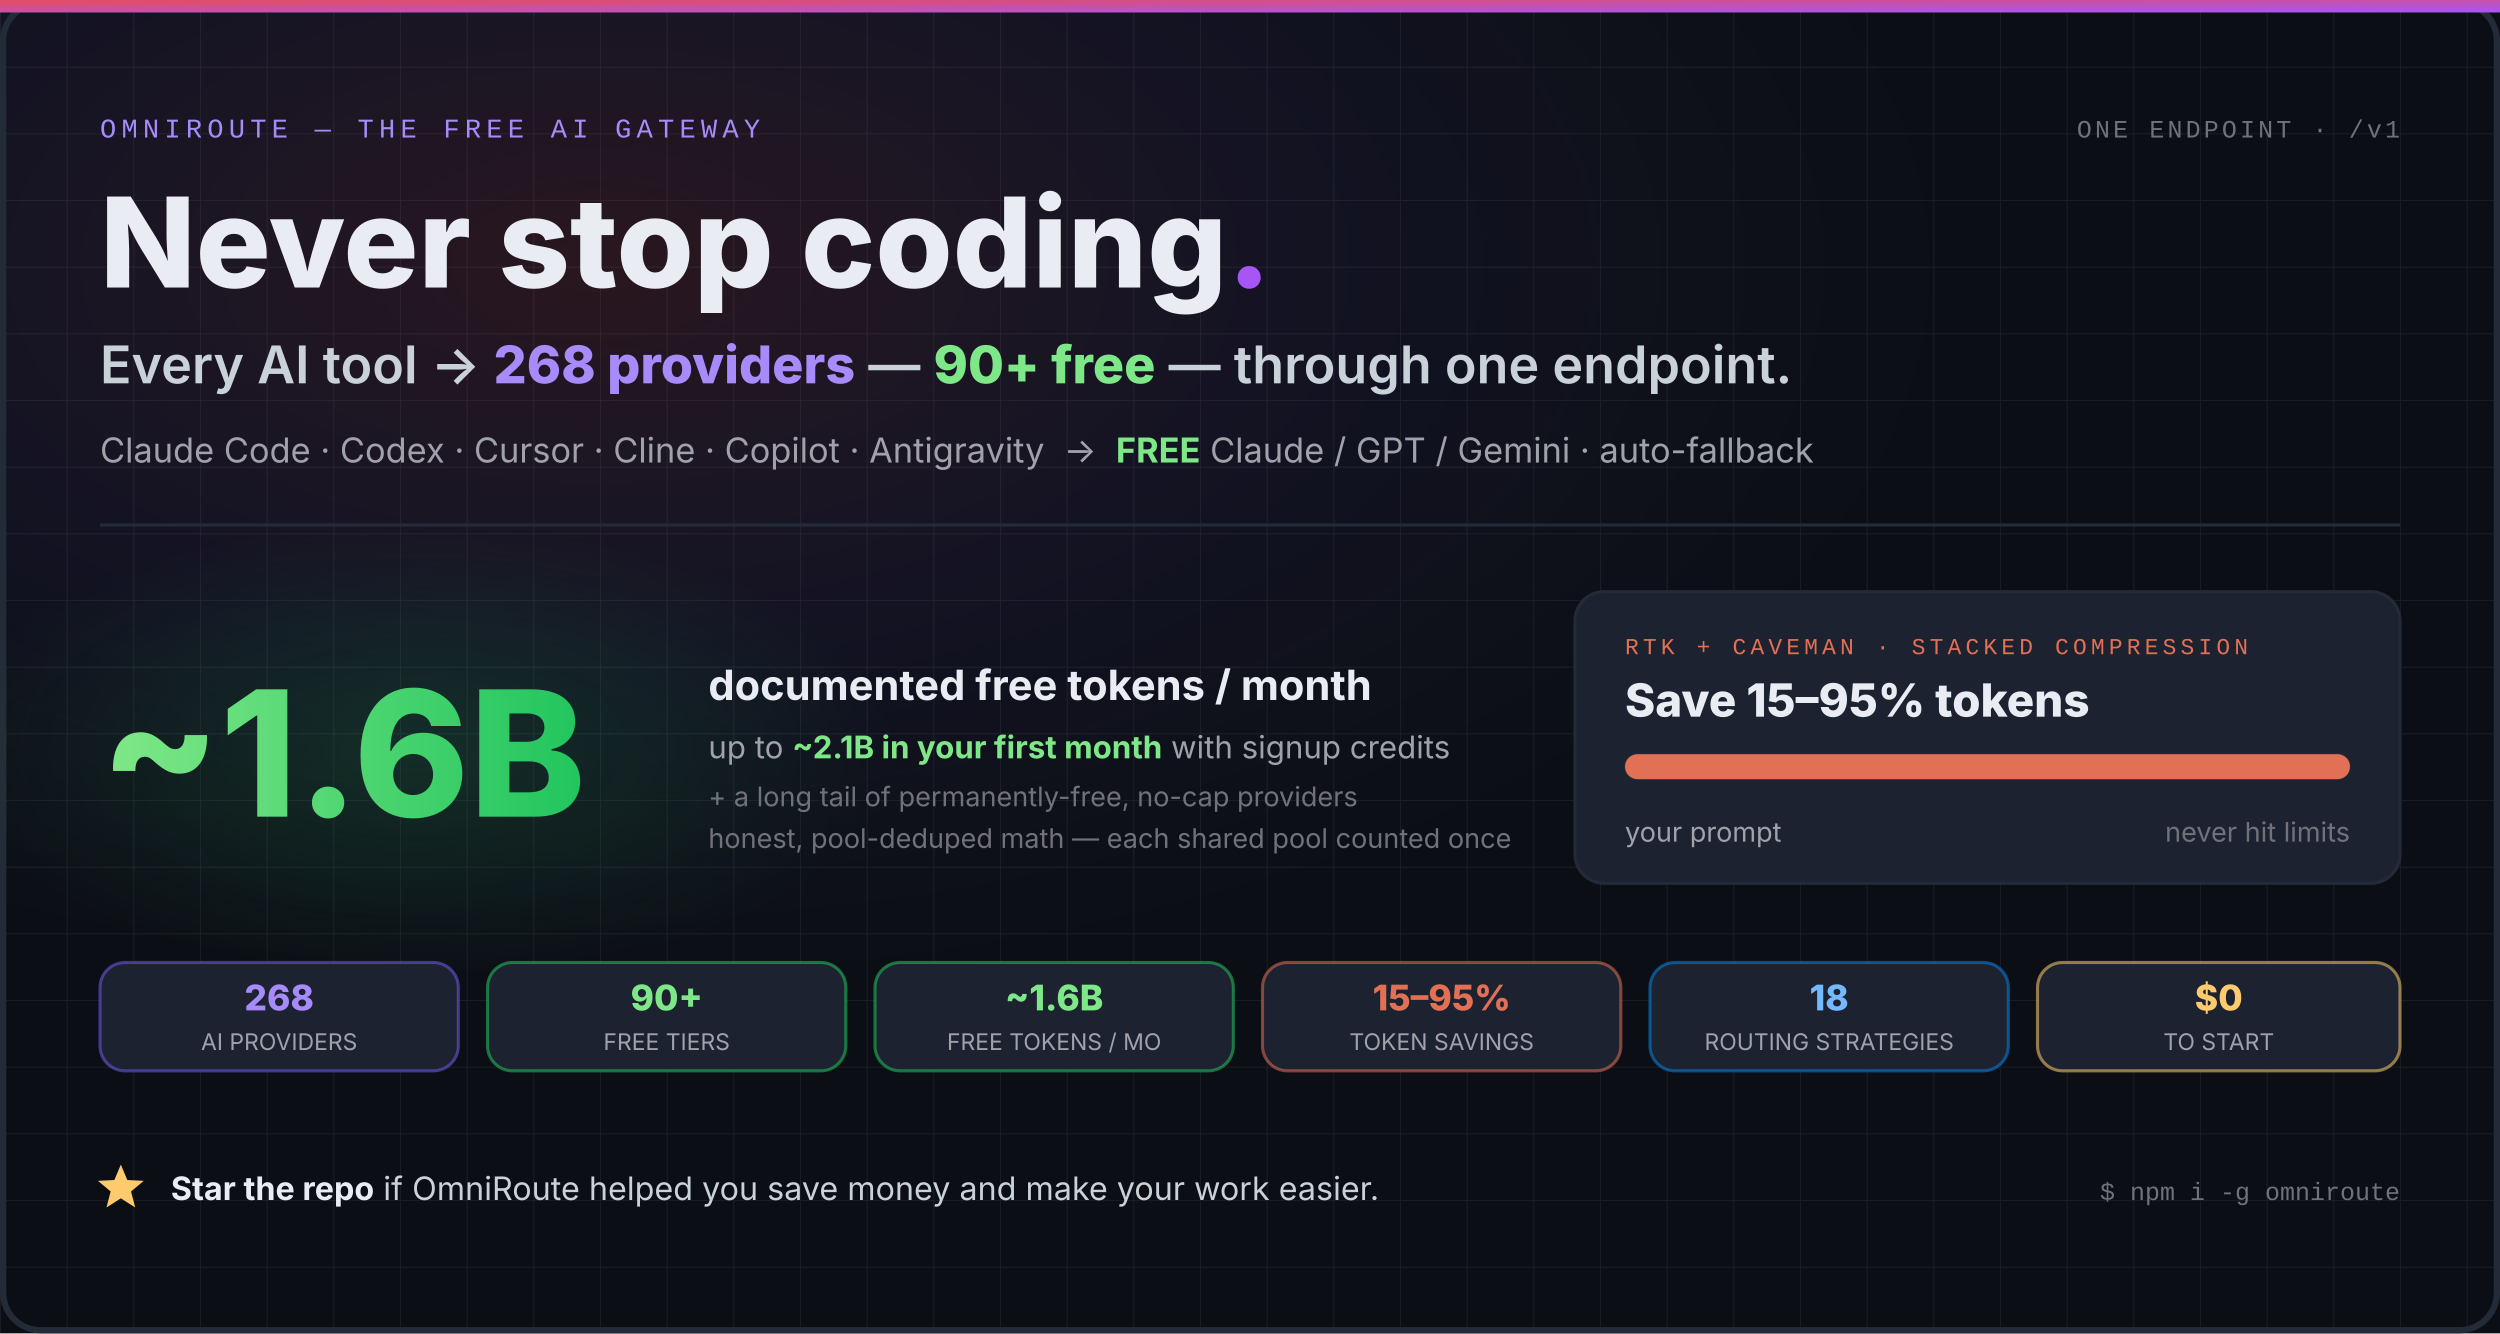
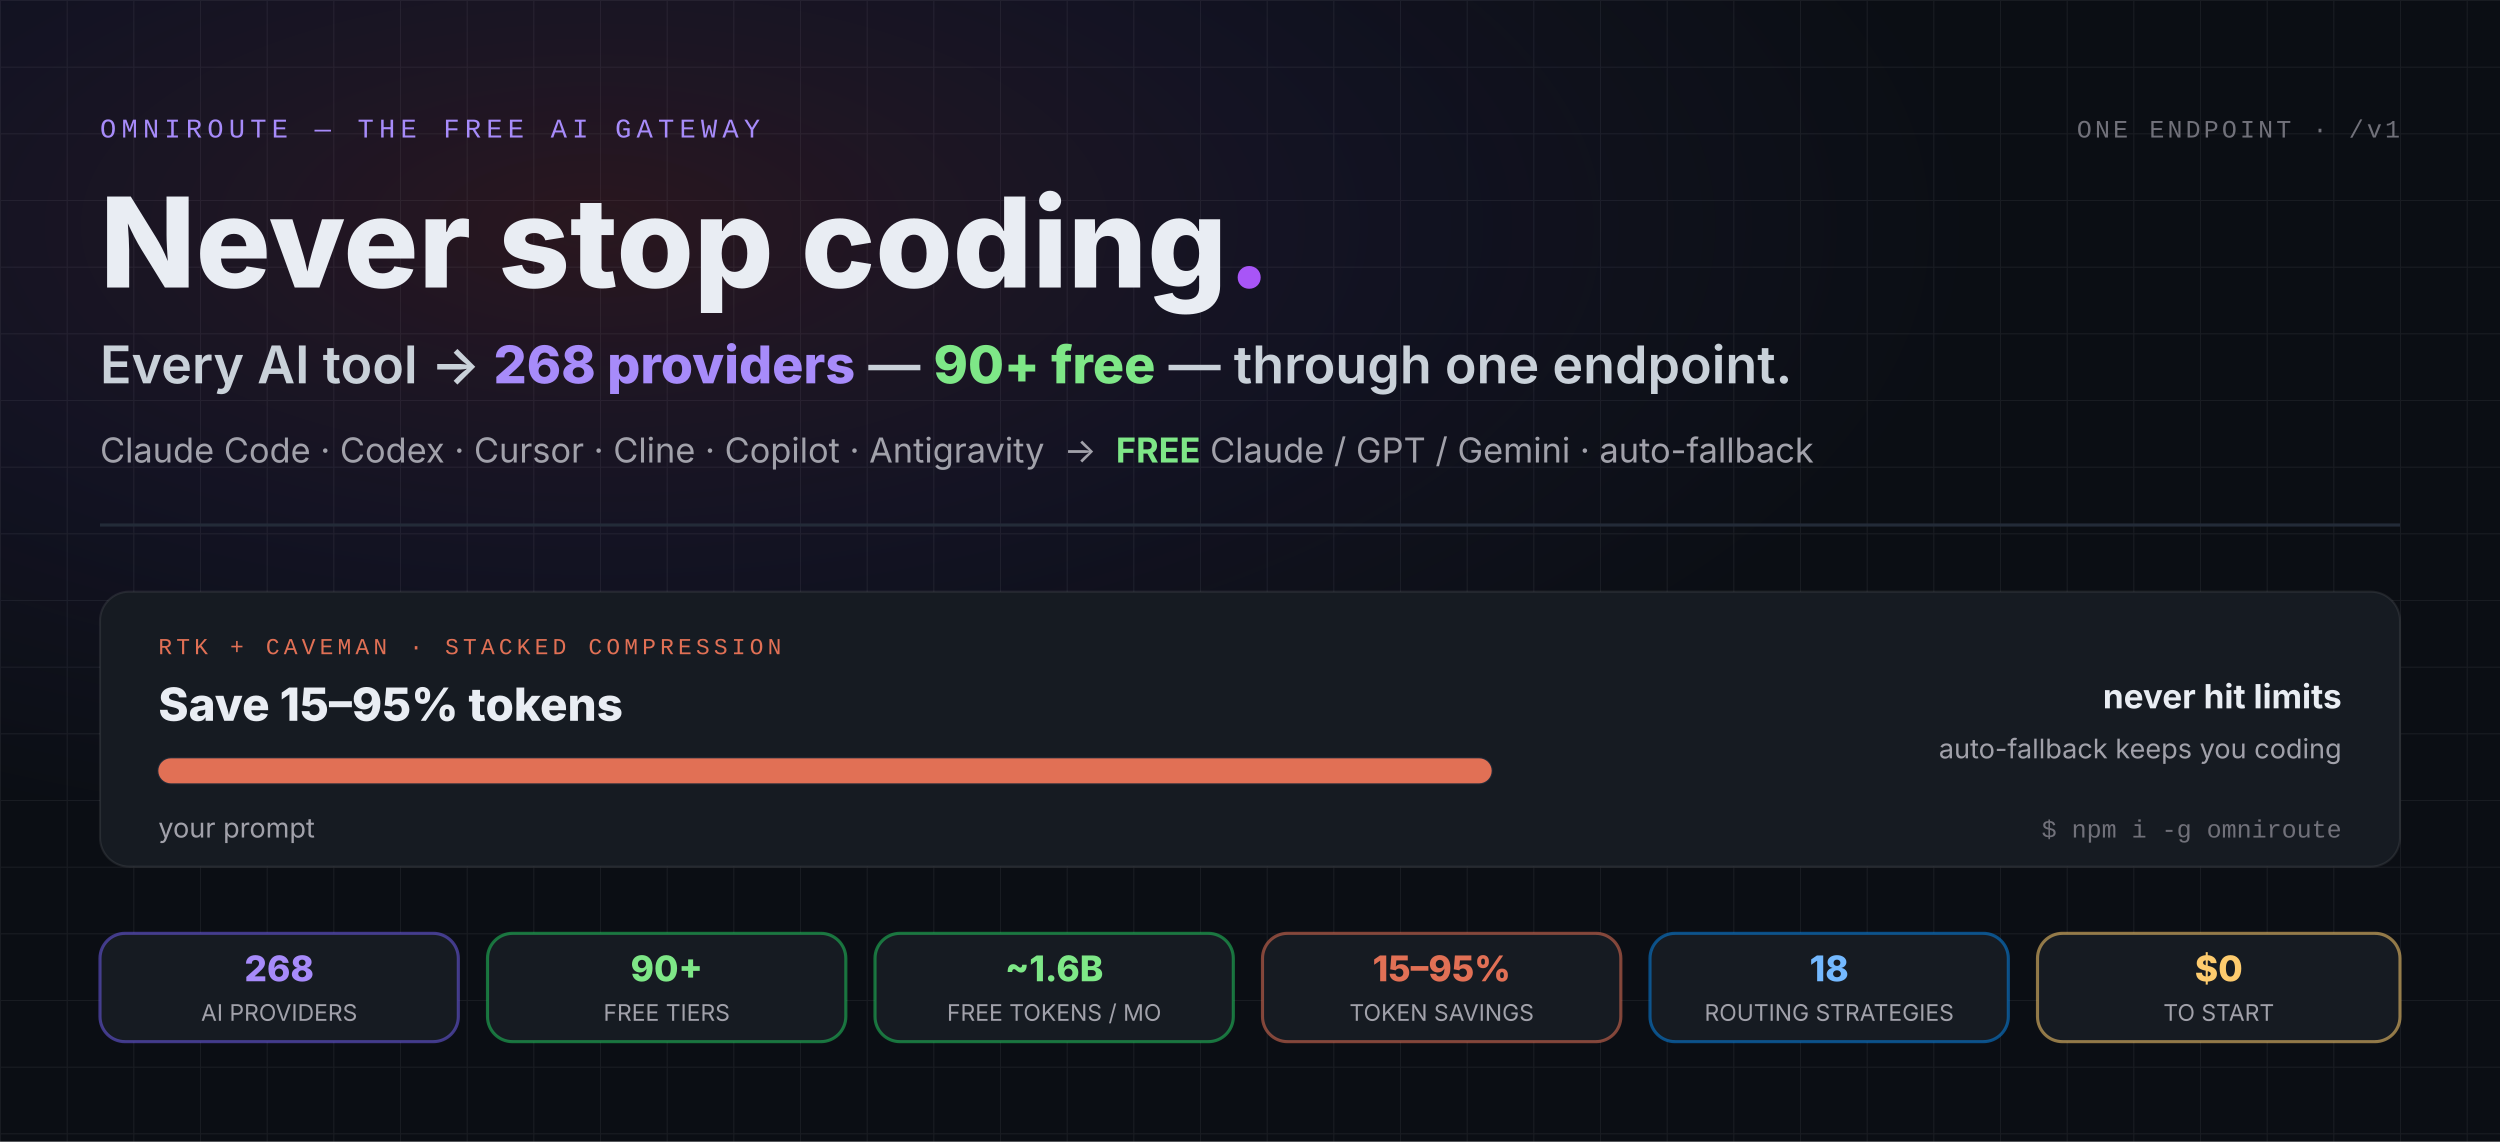
- <svg xmlns="http://www.w3.org/2000/svg" viewBox="0 0 1200 640" role="img" aria-label="OmniRoute hero: Never stop coding. Connect every AI tool to 268 providers — 90+ free — through one endpoint. Plug Claude Code, Codex, Cursor, Cline, Copilot and Antigravity into free Claude, GPT and Gemini with auto-fallback. About 1.6 billion documented free tokens per month — up to about 2.1 billion in your first month with signup credits — plus a long tail of permanently-free no-cap providers. RTK + Caveman stacked compression saves 15 to 95 percent of tokens so you never hit limits. Stats: 268 AI providers, 90+ free tiers, about 1.6B free tokens per month, 15 to 95 percent token savings, 18 routing strategies, zero dollars to start. Star the repo if OmniRoute helped you save money and make your work easier.">
+ <svg xmlns="http://www.w3.org/2000/svg" viewBox="0 0 1200 548" role="img" aria-label="OmniRoute hero: Never stop coding. Every AI tool to 268 providers — 90+ free — through one endpoint. Claude Code, Codex, Cursor, Cline, Copilot and Antigravity into free Claude, GPT and Gemini with auto-fallback. RTK + Caveman stacked compression saves 15 to 95 percent of tokens — about 89 percent average on tool-heavy sessions — so you never hit limits. Stats: 268 AI providers, 90+ free tiers, about 1.6B free tokens per month, 15 to 95 percent token savings, 18 routing strategies, zero dollars to start.">
  <defs>
    <pattern id="gridPaperH" width="32" height="32" patternUnits="userSpaceOnUse">
      <path d="M 32 0 L 0 0 0 32" fill="none" stroke="#ffffff" stroke-opacity="0.06" stroke-width="1" />
    </pattern>
    <radialGradient id="bgGlowH" cx="24%" cy="20%" r="55%">
      <stop offset="0%" stop-color="#e54d5e" stop-opacity="0.14" />
      <stop offset="55%" stop-color="#8b5cf6" stop-opacity="0.06" />
      <stop offset="100%" stop-color="#6366f1" stop-opacity="0" />
    </radialGradient>
    <linearGradient id="gradBrandH" x1="0" y1="0" x2="1" y2="1">
      <stop offset="0%" stop-color="#e54d5e" />
      <stop offset="100%" stop-color="#a855f7" />
    </linearGradient>
-     <linearGradient id="gradTokenH" x1="0" y1="0" x2="1" y2="0">
-       <stop offset="0%" stop-color="#7ee787" />
-       <stop offset="100%" stop-color="#22c55e" />
-     </linearGradient>
-     <radialGradient id="statGlowH" cx="50%" cy="50%" r="50%">
-       <stop offset="0%" stop-color="#22c55e" stop-opacity="0.16" />
-       <stop offset="100%" stop-color="#22c55e" stop-opacity="0" />
-     </radialGradient>
    <path id="dividerPathH" d="M 48,252 L 1152,252" />
  </defs>
-   <rect width="1200" height="640" fill="#0b0e14" />
-   <rect width="1200" height="640" fill="url(#gridPaperH)" />
-   <rect width="1200" height="640" fill="url(#bgGlowH)" />
-   <rect x="1.5" y="1.5" width="1197" height="637" rx="18" fill="none" stroke="#232b38" stroke-width="3" />
-   <rect x="0" y="0" width="1200" height="6" fill="url(#gradBrandH)" />
-   <g>
-     <text x="48" y="66" font-family="Consolas, 'Courier New', monospace" font-size="13" letter-spacing="2.5" fill="#a78bfa">OMNIROUTE — THE FREE AI GATEWAY</text>
-     <text x="1152" y="66" text-anchor="end" font-family="Consolas, 'Courier New', monospace" font-size="12" letter-spacing="1.5" fill="#71717a">ONE ENDPOINT · /v1</text>
-   </g>
-   <g>
-     <text x="48" y="138" font-family="Inter, 'Segoe UI', Arial, Helvetica, system-ui, sans-serif" font-size="60" font-weight="800" fill="#e9edf3">Never stop coding<tspan fill="#a855f7">.</tspan>
-     </text>
-   </g>
-   <g>
-     <text x="48" y="184" font-family="Inter, 'Segoe UI', Arial, Helvetica, system-ui, sans-serif" font-size="25" font-weight="600" fill="#c9d1d9">Every AI tool → <tspan fill="#a78bfa" font-weight="800">268 providers</tspan> — <tspan fill="#7ee787" font-weight="800">90+ free</tspan> — through one endpoint.</text>
-   </g>
-   <g>
-     <text x="48" y="222" font-family="Inter, 'Segoe UI', Arial, Helvetica, system-ui, sans-serif" font-size="16.5" fill="#a1a1aa">Claude Code · Codex · Cursor · Cline · Copilot · Antigravity  →  <tspan fill="#7ee787" font-weight="700">FREE</tspan> Claude / GPT / Gemini · auto-fallback</text>
-   </g>
+   <rect width="1200" height="548" fill="#0b0e14" />
+   <rect width="1200" height="548" fill="url(#gridPaperH)" />
+   <rect width="1200" height="548" fill="url(#bgGlowH)" />
+   <text x="48" y="66" font-family="Consolas, 'Courier New', monospace" font-size="13" letter-spacing="2.5" fill="#a78bfa">OMNIROUTE — THE FREE AI GATEWAY</text>
+   <text x="1152" y="66" text-anchor="end" font-family="Consolas, 'Courier New', monospace" font-size="12" letter-spacing="1.5" fill="#71717a">ONE ENDPOINT · /v1</text>
+   <text x="48" y="138" font-family="Inter, 'Segoe UI', Arial, Helvetica, system-ui, sans-serif" font-size="60" font-weight="800" fill="#e9edf3">Never stop coding<tspan fill="#a855f7">.</tspan>
+   </text>
+   <text x="48" y="184" font-family="Inter, 'Segoe UI', Arial, Helvetica, system-ui, sans-serif" font-size="25" font-weight="600" fill="#c9d1d9">Every AI tool → <tspan fill="#a78bfa" font-weight="800">268 providers</tspan> — <tspan fill="#7ee787" font-weight="800">90+ free</tspan> — through one endpoint.</text>
+   <text x="48" y="222" font-family="Inter, 'Segoe UI', Arial, Helvetica, system-ui, sans-serif" font-size="16.5" fill="#a1a1aa">Claude Code · Codex · Cursor · Cline · Copilot · Antigravity  →  <tspan fill="#7ee787" font-weight="700">FREE</tspan> Claude / GPT / Gemini · auto-fallback</text>
  <line x1="48" y1="252" x2="1152" y2="252" stroke="#232b38" stroke-width="1.5" />
  <circle r="4" fill="url(#gradBrandH)" opacity="0">
    <animateMotion dur="6s" repeatCount="indefinite" keyPoints="0;1" keyTimes="0;1" calcMode="linear">
      <mpath href="#dividerPathH" />
    </animateMotion>
    <animate attributeName="opacity" values="0;0.9;0.9;0" keyTimes="0;0.08;0.6;0.75" dur="6s" repeatCount="indefinite" />
  </circle>
  <g>
-     <ellipse cx="200" cy="360" rx="230" ry="110" fill="url(#statGlowH)" />
-     <text x="48" y="392" font-family="Inter, 'Segoe UI', Arial, Helvetica, system-ui, sans-serif" font-size="84" font-weight="800" fill="url(#gradTokenH)">~1.6B</text>
-     <text x="340" y="336" font-family="Inter, 'Segoe UI', Arial, Helvetica, system-ui, sans-serif" font-size="20" font-weight="700" fill="#e9edf3">documented free tokens / month</text>
-     <text x="340" y="364" font-family="Inter, 'Segoe UI', Arial, Helvetica, system-ui, sans-serif" font-size="15" fill="#a1a1aa">up to <tspan fill="#7ee787" font-weight="700">~2.1B in your first month</tspan> with signup credits</text>
-     <text x="340" y="387" font-family="Inter, 'Segoe UI', Arial, Helvetica, system-ui, sans-serif" font-size="13" fill="#71717a">+ a long tail of permanently-free, no-cap providers</text>
-     <text x="340" y="407" font-family="Inter, 'Segoe UI', Arial, Helvetica, system-ui, sans-serif" font-size="13" fill="#71717a">honest, pool-deduped math — each shared pool counted once</text>
-   </g>
-   <g>
-     <rect x="756" y="284" width="396" height="140" rx="14" fill="#1c2230" stroke="#232b38" stroke-width="1.5" />
-     <text x="780" y="314" font-family="Consolas, 'Courier New', monospace" font-size="11" letter-spacing="2" fill="#e17055">RTK + CAVEMAN · STACKED COMPRESSION</text>
-     <text x="780" y="344" font-family="Inter, 'Segoe UI', Arial, Helvetica, system-ui, sans-serif" font-size="22" font-weight="800" fill="#e9edf3">Save 15–95% tokens</text>
-     <rect x="780" y="362" width="348" height="12" rx="6" fill="#0b0e14" stroke="#232b38" stroke-width="1" />
-     <rect x="780" y="362" width="348" height="12" rx="6" fill="#e17055">
-       <animate attributeName="width" values="348;348;38;38;348" keyTimes="0;0.12;0.5;0.88;1" dur="8s" repeatCount="indefinite" calcMode="spline" keySplines="0.4 0 0.2 1;0.4 0 0.2 1;0.4 0 0.2 1;0.4 0 0.2 1" />
+     <rect x="48" y="284" width="1104" height="132" rx="14" fill="#161b22" stroke="#ffffff" stroke-opacity="0.08" stroke-width="1" />
+     <text x="76" y="314" font-family="Consolas, 'Courier New', monospace" font-size="11" letter-spacing="2" fill="#e17055">RTK + CAVEMAN · STACKED COMPRESSION</text>
+     <text x="76" y="346" font-family="Inter, 'Segoe UI', Arial, Helvetica, system-ui, sans-serif" font-size="22" font-weight="800" fill="#e9edf3">Save 15–95% tokens</text>
+     <rect x="76" y="364" width="640" height="12" rx="6" fill="#0b0e14" stroke="#232b38" stroke-width="1" />
+     <rect x="76" y="364" width="640" height="12" rx="6" fill="#e17055">
+       <animate attributeName="width" values="640;640;70;70;640" keyTimes="0;0.12;0.5;0.88;1" dur="8s" repeatCount="indefinite" calcMode="spline" keySplines="0.4 0 0.2 1;0.4 0 0.2 1;0.4 0 0.2 1;0.4 0 0.2 1" />
    </rect>
-     <text x="780" y="404" font-family="Inter, 'Segoe UI', Arial, Helvetica, system-ui, sans-serif" font-size="13" fill="#a1a1aa">your prompt
+     <text x="76" y="402" font-family="Inter, 'Segoe UI', Arial, Helvetica, system-ui, sans-serif" font-size="13" fill="#a1a1aa">your prompt
      <animate attributeName="opacity" values="1;1;0;0;1" keyTimes="0;0.12;0.35;0.88;1" dur="8s" repeatCount="indefinite" calcMode="discrete" />
    </text>
-     <text x="780" y="404" font-family="Inter, 'Segoe UI', Arial, Helvetica, system-ui, sans-serif" font-size="13" font-weight="700" fill="#e17055" opacity="0">−89% avg on tool-heavy sessions
+     <text x="76" y="402" font-family="Inter, 'Segoe UI', Arial, Helvetica, system-ui, sans-serif" font-size="13" font-weight="700" fill="#e17055" opacity="0">−89% avg on tool-heavy sessions
      <animate attributeName="opacity" values="0;0;1;1;0" keyTimes="0;0.35;0.36;0.88;1" dur="8s" repeatCount="indefinite" calcMode="discrete" />
    </text>
-     <text x="1128" y="404" text-anchor="end" font-family="Inter, 'Segoe UI', Arial, Helvetica, system-ui, sans-serif" font-size="13" fill="#71717a">never hit limits</text>
+     <text x="1124" y="340" text-anchor="end" font-family="Inter, 'Segoe UI', Arial, Helvetica, system-ui, sans-serif" font-size="16" font-weight="700" fill="#e9edf3">never hit limits</text>
+     <text x="1124" y="364" text-anchor="end" font-family="Inter, 'Segoe UI', Arial, Helvetica, system-ui, sans-serif" font-size="13" fill="#a1a1aa">auto-fallback keeps you coding</text>
+     <text x="1124" y="402" text-anchor="end" font-family="Consolas, 'Courier New', monospace" font-size="12" fill="#71717a">$ npm i -g omniroute</text>
  </g>
  <g font-family="Inter, 'Segoe UI', Arial, Helvetica, system-ui, sans-serif" text-anchor="middle">
-     <g>
-       <rect x="48" y="462" width="172" height="52" rx="12" fill="#1c2230" stroke="#6c5ce7" stroke-opacity="0.55" stroke-width="1.5" />
-       <text x="134" y="485" font-size="17" font-weight="800" fill="#a78bfa">268</text>
-       <text x="134" y="504" font-size="11" fill="#a1a1aa">AI PROVIDERS</text>
-     </g>
-     <g>
-       <rect x="234" y="462" width="172" height="52" rx="12" fill="#1c2230" stroke="#22c55e" stroke-opacity="0.55" stroke-width="1.5" />
-       <text x="320" y="485" font-size="17" font-weight="800" fill="#7ee787">90+</text>
-       <text x="320" y="504" font-size="11" fill="#a1a1aa">FREE TIERS</text>
-     </g>
-     <g>
-       <rect x="420" y="462" width="172" height="52" rx="12" fill="#1c2230" stroke="#22c55e" stroke-opacity="0.55" stroke-width="1.5" />
-       <text x="506" y="485" font-size="17" font-weight="800" fill="#7ee787">~1.6B</text>
-       <text x="506" y="504" font-size="11" fill="#a1a1aa">FREE TOKENS / MO</text>
-     </g>
-     <g>
-       <rect x="606" y="462" width="172" height="52" rx="12" fill="#1c2230" stroke="#e17055" stroke-opacity="0.55" stroke-width="1.5" />
-       <text x="692" y="485" font-size="17" font-weight="800" fill="#e17055">15–95%</text>
-       <text x="692" y="504" font-size="11" fill="#a1a1aa">TOKEN SAVINGS</text>
-     </g>
-     <g>
-       <rect x="792" y="462" width="172" height="52" rx="12" fill="#1c2230" stroke="#0984e3" stroke-opacity="0.55" stroke-width="1.5" />
-       <text x="878" y="485" font-size="17" font-weight="800" fill="#74b9ff">18</text>
-       <text x="878" y="504" font-size="11" fill="#a1a1aa">ROUTING STRATEGIES</text>
-     </g>
-     <g>
-       <rect x="978" y="462" width="174" height="52" rx="12" fill="#1c2230" stroke="#fdcb6e" stroke-opacity="0.55" stroke-width="1.5" />
-       <text x="1065" y="485" font-size="17" font-weight="800" fill="#fdcb6e">$0</text>
-       <text x="1065" y="504" font-size="11" fill="#a1a1aa">TO START</text>
-     </g>
-   </g>
-   <g>
-     <g transform="translate(58,570)">
-       <path d="M 0,-11 L 3.1,-3.6 L 11,-3.2 L 4.9,1.9 L 6.9,9.6 L 0,5.2 L -6.9,9.6 L -4.9,1.9 L -11,-3.2 L -3.1,-3.6 Z" fill="#fdcb6e">
-         <animateTransform attributeName="transform" type="scale" values="1;1.22;1" keyTimes="0;0.5;1" dur="4s" repeatCount="indefinite" calcMode="spline" keySplines="0.4 0 0.2 1;0.4 0 0.2 1" />
-         <animate attributeName="opacity" values="0.85;1;0.85" dur="4s" repeatCount="indefinite" />
-       </path>
-     </g>
-     <text x="82" y="576" font-family="Inter, 'Segoe UI', Arial, Helvetica, system-ui, sans-serif" font-size="15.5" fill="#c9d1d9">
-       <tspan font-weight="700" fill="#e9edf3">Star the repo</tspan> if OmniRoute helped you save money and make your work easier.</text>
-     <text x="1152" y="576" text-anchor="end" font-family="Consolas, 'Courier New', monospace" font-size="12" fill="#71717a">$ npm i -g omniroute</text>
+     <rect x="48" y="448" width="172" height="52" rx="12" fill="#161b22" stroke="#6c5ce7" stroke-opacity="0.55" stroke-width="1.5" />
+     <text x="134" y="471" font-size="17" font-weight="800" fill="#a78bfa">268</text>
+     <text x="134" y="490" font-size="11" fill="#a1a1aa">AI PROVIDERS</text>
+     <rect x="234" y="448" width="172" height="52" rx="12" fill="#161b22" stroke="#22c55e" stroke-opacity="0.55" stroke-width="1.5" />
+     <text x="320" y="471" font-size="17" font-weight="800" fill="#7ee787">90+</text>
+     <text x="320" y="490" font-size="11" fill="#a1a1aa">FREE TIERS</text>
+     <rect x="420" y="448" width="172" height="52" rx="12" fill="#161b22" stroke="#22c55e" stroke-opacity="0.55" stroke-width="1.5" />
+     <text x="506" y="471" font-size="17" font-weight="800" fill="#7ee787">~1.6B</text>
+     <text x="506" y="490" font-size="11" fill="#a1a1aa">FREE TOKENS / MO</text>
+     <rect x="606" y="448" width="172" height="52" rx="12" fill="#161b22" stroke="#e17055" stroke-opacity="0.55" stroke-width="1.5" />
+     <text x="692" y="471" font-size="17" font-weight="800" fill="#e17055">15–95%</text>
+     <text x="692" y="490" font-size="11" fill="#a1a1aa">TOKEN SAVINGS</text>
+     <rect x="792" y="448" width="172" height="52" rx="12" fill="#161b22" stroke="#0984e3" stroke-opacity="0.55" stroke-width="1.5" />
+     <text x="878" y="471" font-size="17" font-weight="800" fill="#74b9ff">18</text>
+     <text x="878" y="490" font-size="11" fill="#a1a1aa">ROUTING STRATEGIES</text>
+     <rect x="978" y="448" width="174" height="52" rx="12" fill="#161b22" stroke="#fdcb6e" stroke-opacity="0.55" stroke-width="1.5" />
+     <text x="1065" y="471" font-size="17" font-weight="800" fill="#fdcb6e">$0</text>
+     <text x="1065" y="490" font-size="11" fill="#a1a1aa">TO START</text>
  </g>
</svg>
